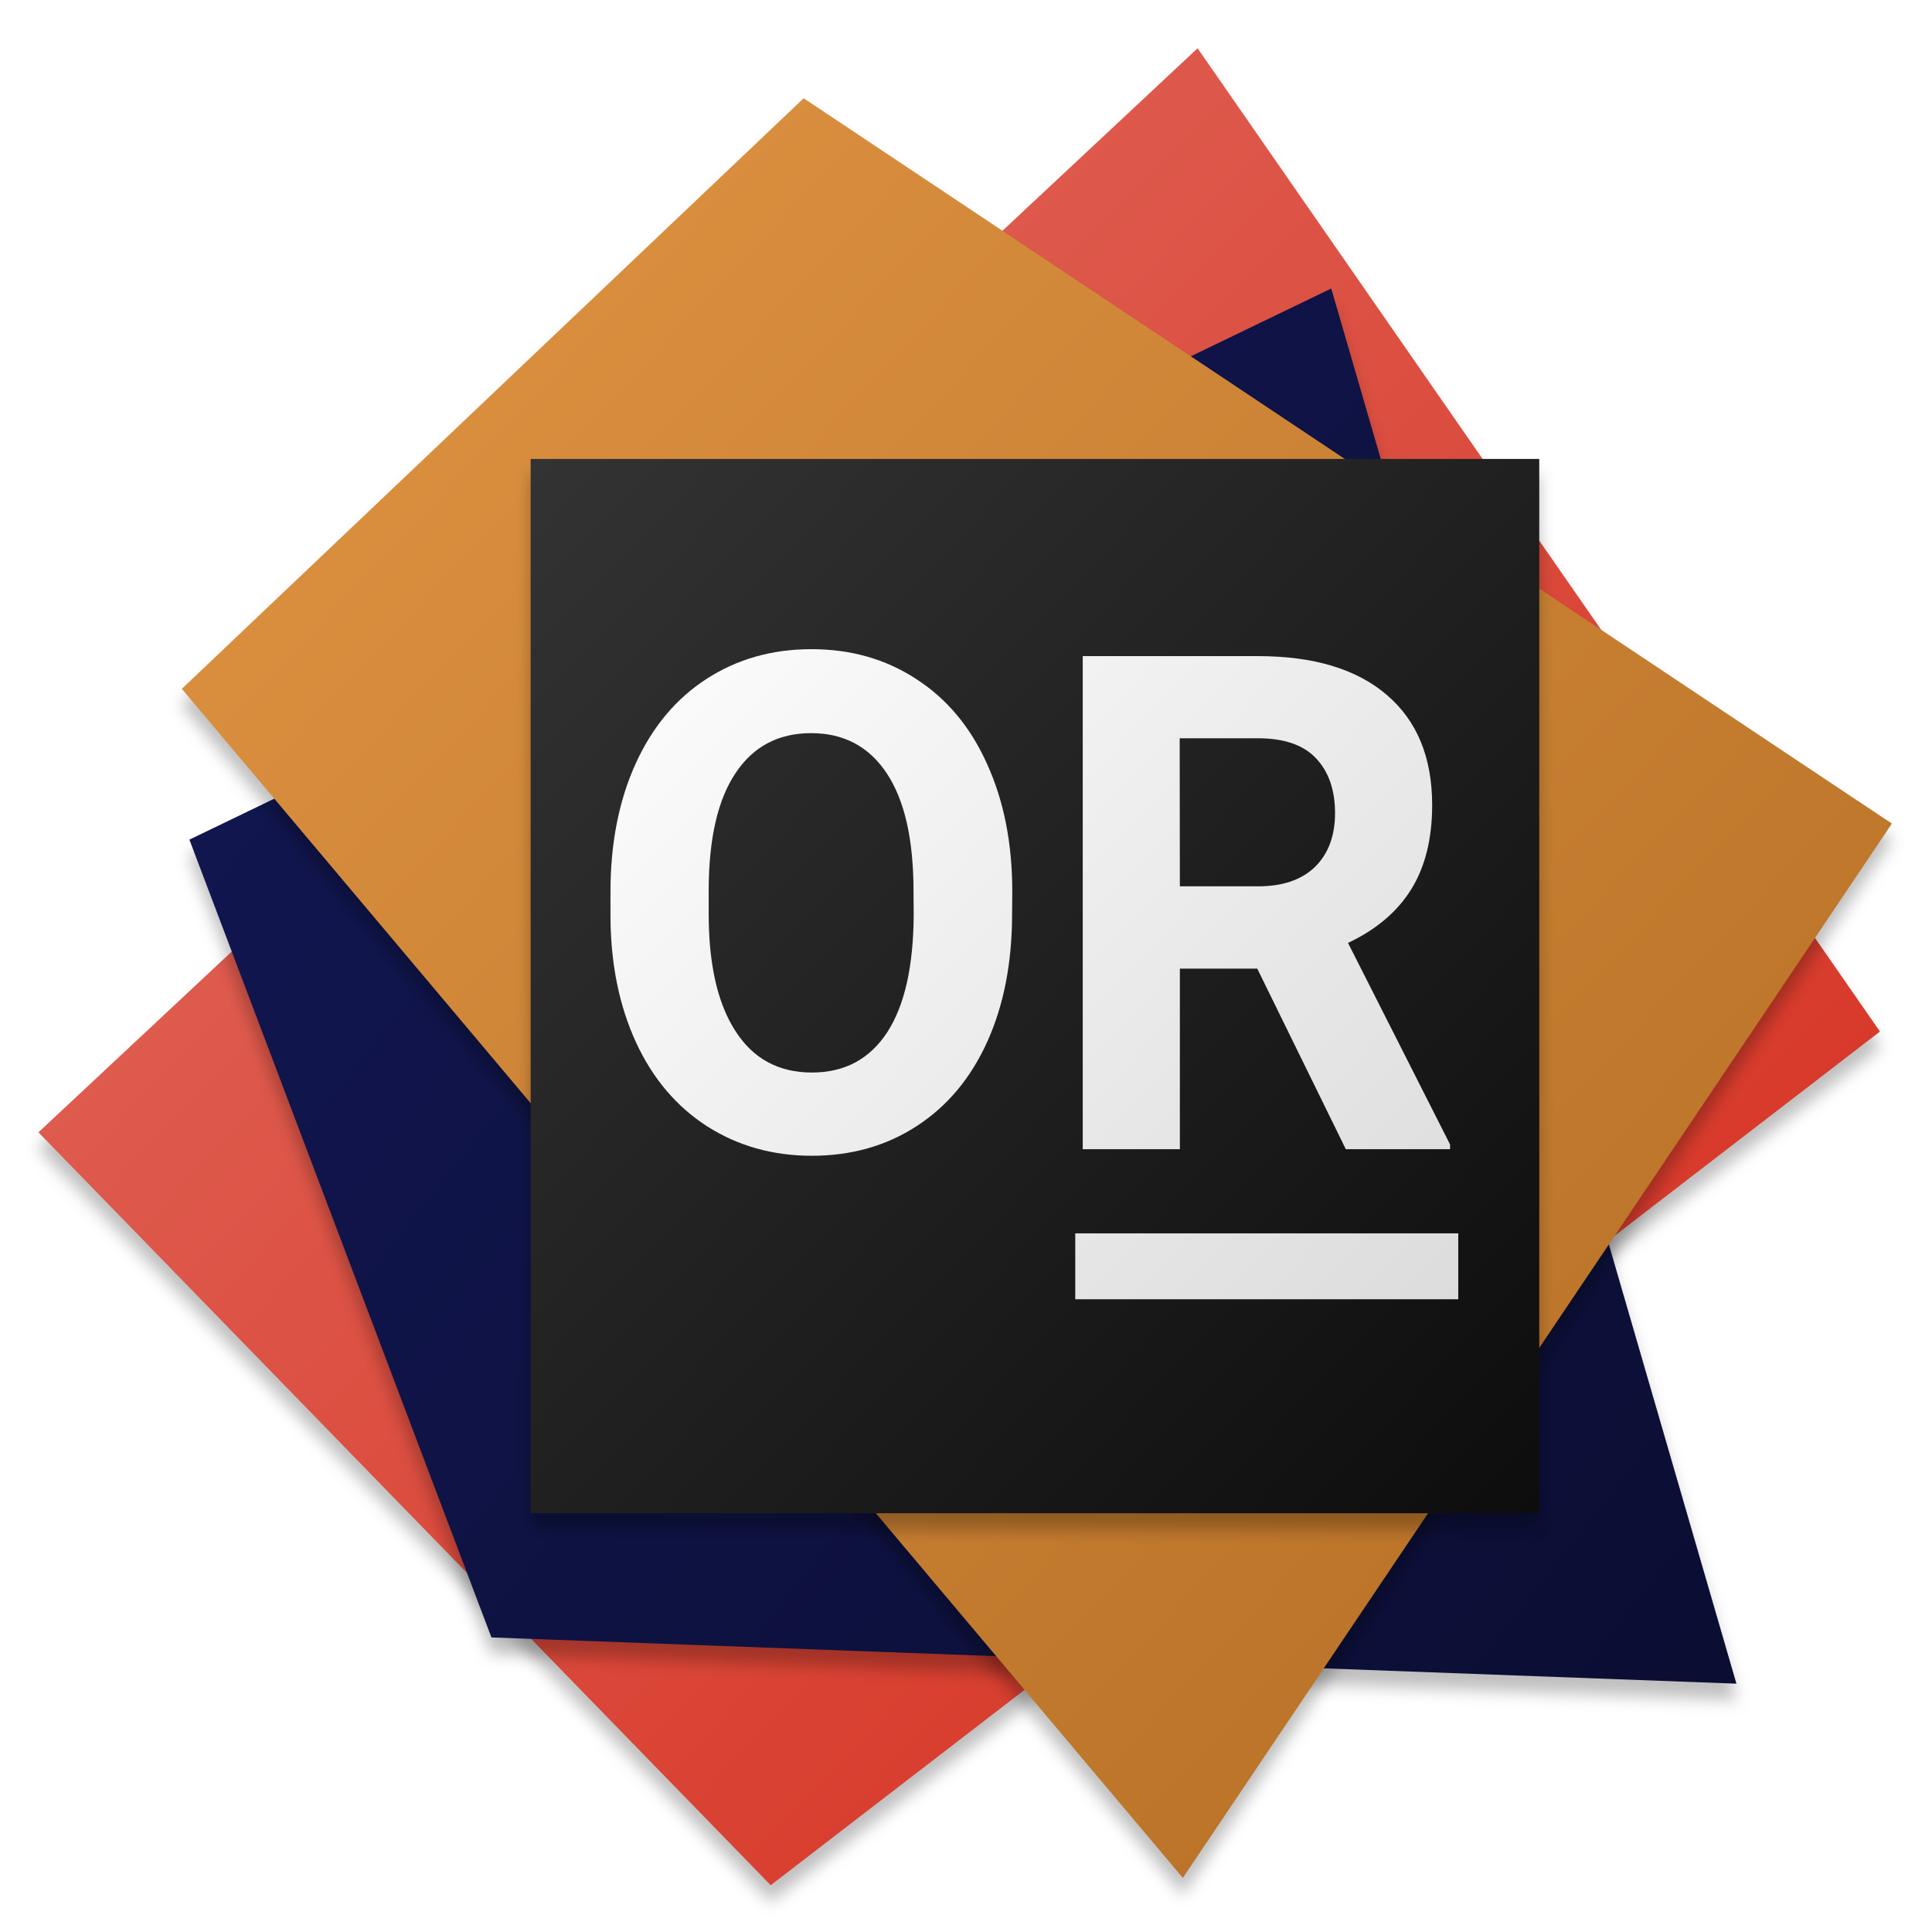
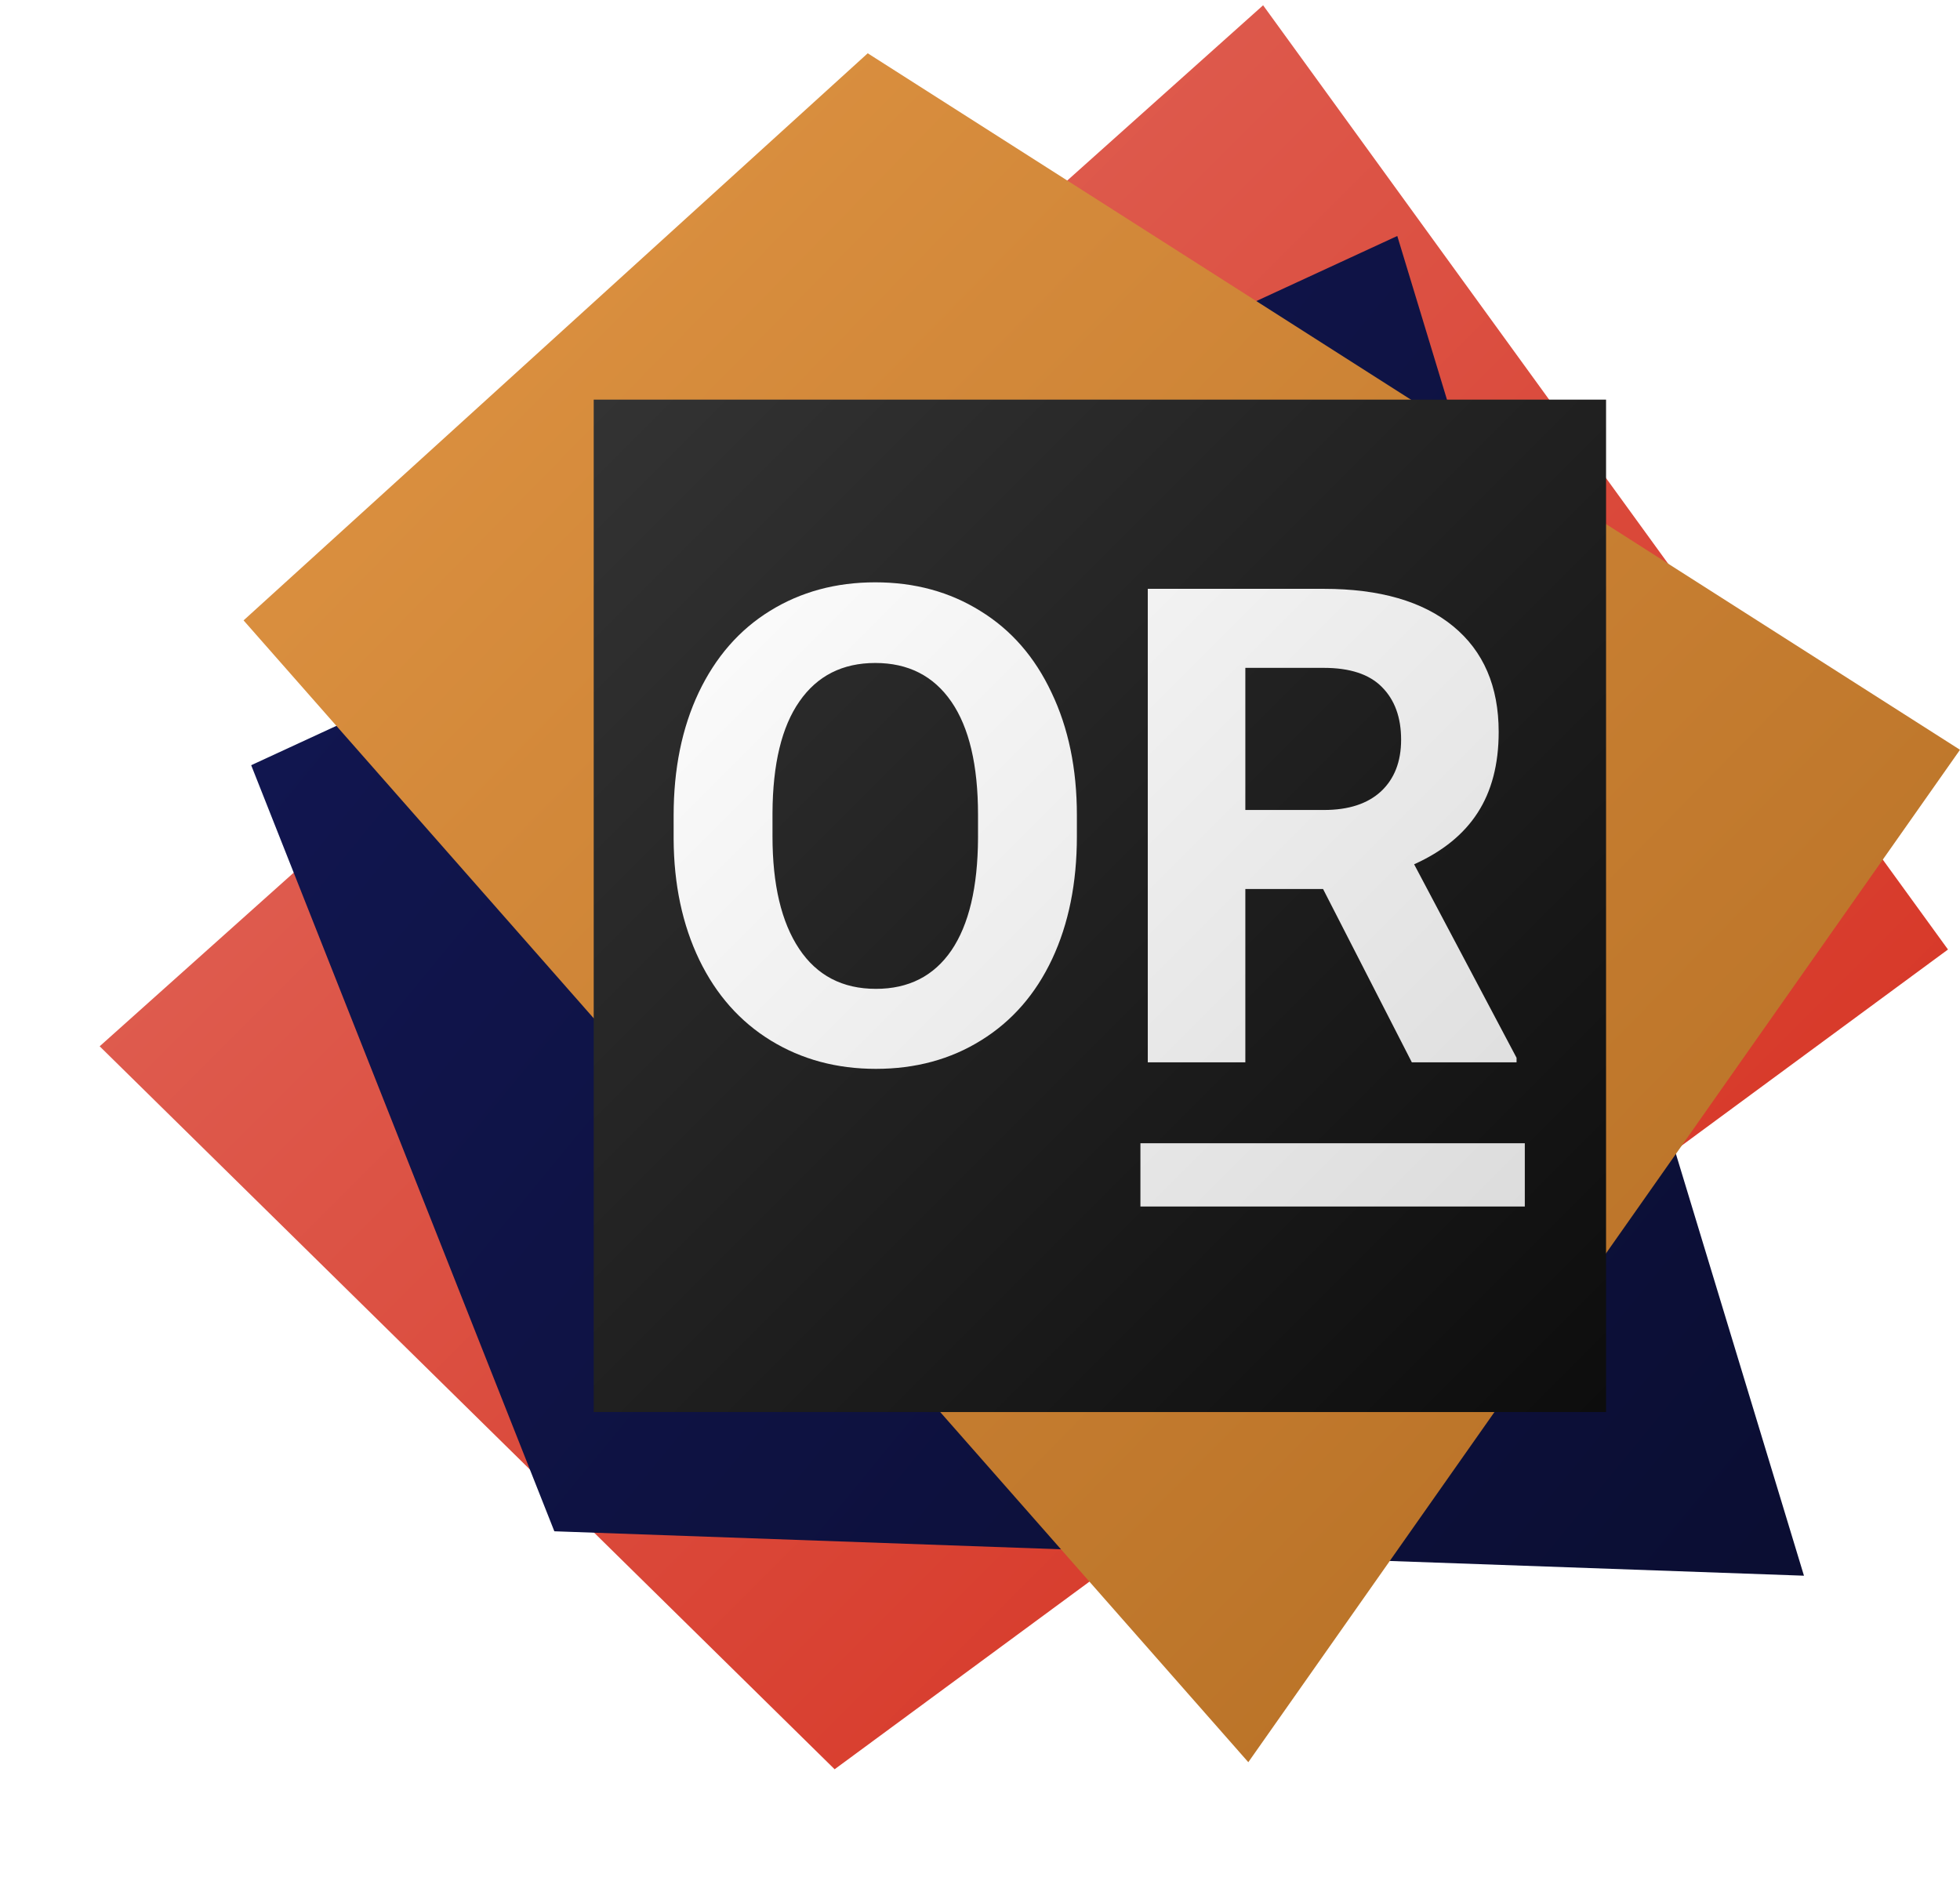
- <svg xmlns="http://www.w3.org/2000/svg" xmlns:xlink="http://www.w3.org/1999/xlink" width="40" height="40" version="1.1" viewBox="0 0 10.583 10.583">
+ <svg xmlns="http://www.w3.org/2000/svg" width="515" height="493" viewBox="0 0 515 493" fill="none">
+   <path d="M331.887 1.389L511.843 249.473L219.303 464.856L26.187 274.904L331.887 1.389Z" fill="url(#paint0_linear)" />
+   <path d="M66 201.05L367.143 62L474 414L145.657 402.331L66 201.05Z" fill="url(#paint1_linear)" />
+   <path d="M64 163L228 14L515 197L328 463L64 163Z" fill="url(#paint2_linear)" />
+   <rect x="156" y="105" width="266" height="266" fill="url(#paint3_linear)" />
+   <path d="M282.957 219.736C282.957 231.984 280.792 242.722 276.463 251.95C272.133 261.179 265.924 268.299 257.835 273.312C249.803 278.326 240.574 280.832 230.149 280.832C219.839 280.832 210.639 278.354 202.549 273.398C194.46 268.442 188.194 261.378 183.75 252.207C179.307 242.978 177.057 232.382 177 220.419V214.267C177 202.019 179.193 191.253 183.58 181.967C188.023 172.625 194.261 165.476 202.293 160.52C210.382 155.507 219.611 153 229.979 153C240.346 153 249.546 155.507 257.579 160.52C265.668 165.476 271.906 172.625 276.292 181.967C280.735 191.253 282.957 201.991 282.957 214.182V219.736ZM256.98 214.096C256.98 201.051 254.645 191.139 249.974 184.36C245.302 177.581 238.637 174.191 229.979 174.191C221.377 174.191 214.74 177.552 210.069 184.274C205.398 190.939 203.034 200.738 202.977 213.669V219.736C202.977 232.439 205.312 242.294 209.983 249.301C214.655 256.308 221.377 259.812 230.149 259.812C238.751 259.812 245.359 256.451 249.974 249.729C254.588 242.95 256.924 233.094 256.98 220.163V214.096Z" fill="url(#paint4_linear)" />
+   <path d="M347.642 233.579H327.22V279.123H301.585V154.709H347.813C362.51 154.709 373.847 157.985 381.822 164.536C389.797 171.087 393.785 180.344 393.785 192.307C393.785 200.795 391.933 207.887 388.23 213.583C384.585 219.223 379.03 223.723 371.568 227.084L398.484 277.927V279.123H370.97L347.642 233.579ZM327.22 212.814H347.898C354.336 212.814 359.32 211.191 362.852 207.944C366.384 204.64 368.15 200.111 368.15 194.357C368.15 188.49 366.469 183.876 363.108 180.515C359.804 177.154 354.706 175.473 347.813 175.473H327.22V212.814Z" fill="url(#paint5_linear)" />
+   <path d="M400.651 300.377V317H299.651V300.377H400.651Z" fill="url(#paint6_linear)" />
  <defs>
-     <filter id="j" x=".187" y=".389" width="493.66" height="471.47" color-interpolation-filters="sRGB" filterUnits="userSpaceOnUse">
-       <feFlood flood-opacity="0" result="BackgroundImageFix" />
-       <feColorMatrix in="SourceAlpha" values="0 0 0 0 0 0 0 0 0 0 0 0 0 0 0 0 0 0 127 0" />
-       <feOffset dy="4" />
-       <feGaussianBlur stdDeviation="2" />
-       <feColorMatrix values="0 0 0 0 0 0 0 0 0 0 0 0 0 0 0 0 0 0 0.25 0" />
-       <feBlend in2="BackgroundImageFix" result="effect1_dropShadow" />
-       <feBlend in="SourceGraphic" in2="effect1_dropShadow" result="shape" />
-     </filter>
-     <linearGradient id="f" x1="110" x2="391.5" y1="95" y2="376.5" gradientUnits="userSpaceOnUse">
-       <stop stop-color="#DF6053" offset="0" />
-       <stop stop-color="#D73828" offset="1" />
+     <linearGradient id="paint0_linear" x1="132" y1="96" x2="413.5" y2="377.5" gradientUnits="userSpaceOnUse">
+       <stop stop-color="#DF6053" />
+       <stop offset="1" stop-color="#D73828" />
    </linearGradient>
-     <filter id="i" x="40" y="61" width="416" height="360" color-interpolation-filters="sRGB" filterUnits="userSpaceOnUse">
-       <feFlood flood-opacity="0" result="BackgroundImageFix" />
-       <feColorMatrix in="SourceAlpha" values="0 0 0 0 0 0 0 0 0 0 0 0 0 0 0 0 0 0 127 0" />
-       <feOffset dy="4" />
-       <feGaussianBlur stdDeviation="2" />
-       <feColorMatrix values="0 0 0 0 0 0 0 0 0 0 0 0 0 0 0 0 0 0 0.25 0" />
-       <feBlend in2="BackgroundImageFix" result="effect1_dropShadow" />
-       <feBlend in="SourceGraphic" in2="effect1_dropShadow" result="shape" />
-     </filter>
-     <linearGradient id="e" x1="53" x2="498" y1="73" y2="439" gradientUnits="userSpaceOnUse">
-       <stop stop-color="#121754" offset="0" />
-       <stop stop-color="#0A0D2F" offset="1" />
+     <linearGradient id="paint1_linear" x1="75" y1="74" x2="520" y2="440" gradientUnits="userSpaceOnUse">
+       <stop stop-color="#121754" />
+       <stop offset="1" stop-color="#0A0D2F" />
    </linearGradient>
-     <filter id="h" x="38" y="13" width="459" height="457" color-interpolation-filters="sRGB" filterUnits="userSpaceOnUse">
-       <feFlood flood-opacity="0" result="BackgroundImageFix" />
-       <feColorMatrix in="SourceAlpha" values="0 0 0 0 0 0 0 0 0 0 0 0 0 0 0 0 0 0 127 0" />
-       <feOffset dy="4" />
-       <feGaussianBlur stdDeviation="2" />
-       <feColorMatrix values="0 0 0 0 0 0 0 0 0 0 0 0 0 0 0 0 0 0 0.25 0" />
-       <feBlend in2="BackgroundImageFix" result="effect1_dropShadow" />
-       <feBlend in="SourceGraphic" in2="effect1_dropShadow" result="shape" />
-     </filter>
-     <linearGradient id="d" x1="108" x2="477.5" y1="83" y2="445.5" gradientUnits="userSpaceOnUse">
-       <stop stop-color="#DA8F3F" offset="0" />
-       <stop stop-color="#B36D23" offset="1" />
+     <linearGradient id="paint2_linear" x1="130" y1="84" x2="499.5" y2="446.5" gradientUnits="userSpaceOnUse">
+       <stop stop-color="#DA8F3F" />
+       <stop offset="1" stop-color="#B36D23" />
    </linearGradient>
-     <filter id="g" x="130" y="104" width="274" height="274" color-interpolation-filters="sRGB" filterUnits="userSpaceOnUse">
-       <feFlood flood-opacity="0" result="BackgroundImageFix" />
-       <feColorMatrix in="SourceAlpha" values="0 0 0 0 0 0 0 0 0 0 0 0 0 0 0 0 0 0 127 0" />
-       <feOffset dy="4" />
-       <feGaussianBlur stdDeviation="2" />
-       <feColorMatrix values="0 0 0 0 0 0 0 0 0 0 0 0 0 0 0 0 0 0 0.25 0" />
-       <feBlend in2="BackgroundImageFix" result="effect1_dropShadow" />
-       <feBlend in="SourceGraphic" in2="effect1_dropShadow" result="shape" />
-     </filter>
-     <linearGradient id="c" x1="134" x2="400" y1="104" y2="370" gradientUnits="userSpaceOnUse">
-       <stop stop-color="#333" offset="0" />
-       <stop stop-color="#0D0D0D" offset="1" />
+     <linearGradient id="paint3_linear" x1="156" y1="105" x2="422" y2="371" gradientUnits="userSpaceOnUse">
+       <stop stop-color="#333333" />
+       <stop offset="1" stop-color="#0D0D0D" />
    </linearGradient>
-     <linearGradient id="b" x1="154.65" x2="379.65" y1="127.12" y2="352.12" gradientTransform="translate(-.18671 -.38922)" gradientUnits="userSpaceOnUse">
-       <stop stop-color="#fff" offset="0" />
-       <stop stop-color="#D9D9D9" offset="1" />
+     <linearGradient id="paint4_linear" x1="176.651" y1="128.123" x2="401.651" y2="353.123" gradientUnits="userSpaceOnUse">
+       <stop stop-color="white" />
+       <stop offset="1" stop-color="#D9D9D9" />
    </linearGradient>
-     <linearGradient id="a" x1="154.65" x2="379.65" y1="127.12" y2="352.12" gradientTransform="matrix(.02077 0 0 .021711 .12362 .25604)" gradientUnits="userSpaceOnUse" xlink:href="#b" />
+     <linearGradient id="paint5_linear" x1="176.651" y1="128.123" x2="401.651" y2="353.123" gradientUnits="userSpaceOnUse">
+       <stop stop-color="white" />
+       <stop offset="1" stop-color="#D9D9D9" />
+     </linearGradient>
+     <linearGradient id="paint6_linear" x1="176.651" y1="128.123" x2="401.651" y2="353.123" gradientUnits="userSpaceOnUse">
+       <stop stop-color="white" />
+       <stop offset="1" stop-color="#D9D9D9" />
+     </linearGradient>
  </defs>
-   <g transform="matrix(.02077 0 0 .021711 .12362 .25604)" filter="url(#j)">
-     <path d="m309.89 0.389 179.96 248.08-292.54 215.38-193.12-189.95z" fill="url(#f)" />
-   </g>
-   <g transform="matrix(.02077 0 0 .021711 .12362 .25604)" filter="url(#i)">
-     <path d="M 44,200.05 345.143,61 452,413 123.657,401.331 Z" fill="url(#e)" />
-   </g>
-   <g transform="matrix(.02077 0 0 .021711 .12362 .25604)" filter="url(#h)">
-     <path d="m42 162 164-149 287 183-187 266z" fill="url(#d)" />
-   </g>
-   <g transform="matrix(.02077 0 0 .021711 .12362 .25604)" filter="url(#g)">
-     <rect x="134" y="104" width="266" height="266" fill="url(#c)" />
-   </g>
-   <path d="m5.544 5.005c0 0.266-0.045 0.499-0.135 0.699-0.09 0.2-0.219 0.355-0.387 0.464-0.167 0.109-0.359 0.163-0.575 0.163-0.214 0-0.405-0.054-0.573-0.161-0.168-0.108-0.298-0.261-0.39-0.46-0.092-0.2-0.139-0.43-0.14-0.69v-0.134c0-0.266 0.046-0.5 0.137-0.701 0.092-0.203 0.222-0.358 0.389-0.466 0.168-0.109 0.36-0.163 0.575-0.163 0.215 0 0.406 0.054 0.573 0.163 0.168 0.108 0.298 0.263 0.389 0.466 0.092 0.202 0.138 0.435 0.138 0.699zm-0.54-0.122c0-0.283-0.048-0.498-0.146-0.646-0.097-0.147-0.235-0.221-0.415-0.221-0.179 0-0.317 0.073-0.414 0.219-0.097 0.145-0.146 0.357-0.147 0.638v0.132c0 0.276 0.048 0.49 0.146 0.642 0.097 0.152 0.237 0.228 0.419 0.228 0.179 0 0.316-0.073 0.412-0.219 0.096-0.147 0.144-0.361 0.146-0.642z" fill="url(#a)" stroke-width=".021" />
-   <path d="m6.887 5.306h-0.424v0.989h-0.532v-2.701h0.96c0.305 0 0.541 0.071 0.706 0.213 0.166 0.142 0.248 0.343 0.248 0.603 0 0.184-0.038 0.338-0.115 0.462-0.076 0.122-0.191 0.22-0.346 0.293l0.559 1.104v0.026h-0.571zm-0.424-0.451h0.429c0.134 0 0.237-0.035 0.311-0.106 0.073-0.072 0.11-0.17 0.11-0.295 0-0.127-0.035-0.228-0.105-0.301-0.069-0.073-0.175-0.109-0.318-0.109h-0.428z" fill="url(#a)" stroke-width=".021" />
-   <path d="m7.988 6.756v0.361h-2.098v-0.361z" fill="url(#a)" stroke-width=".021" />
</svg>
